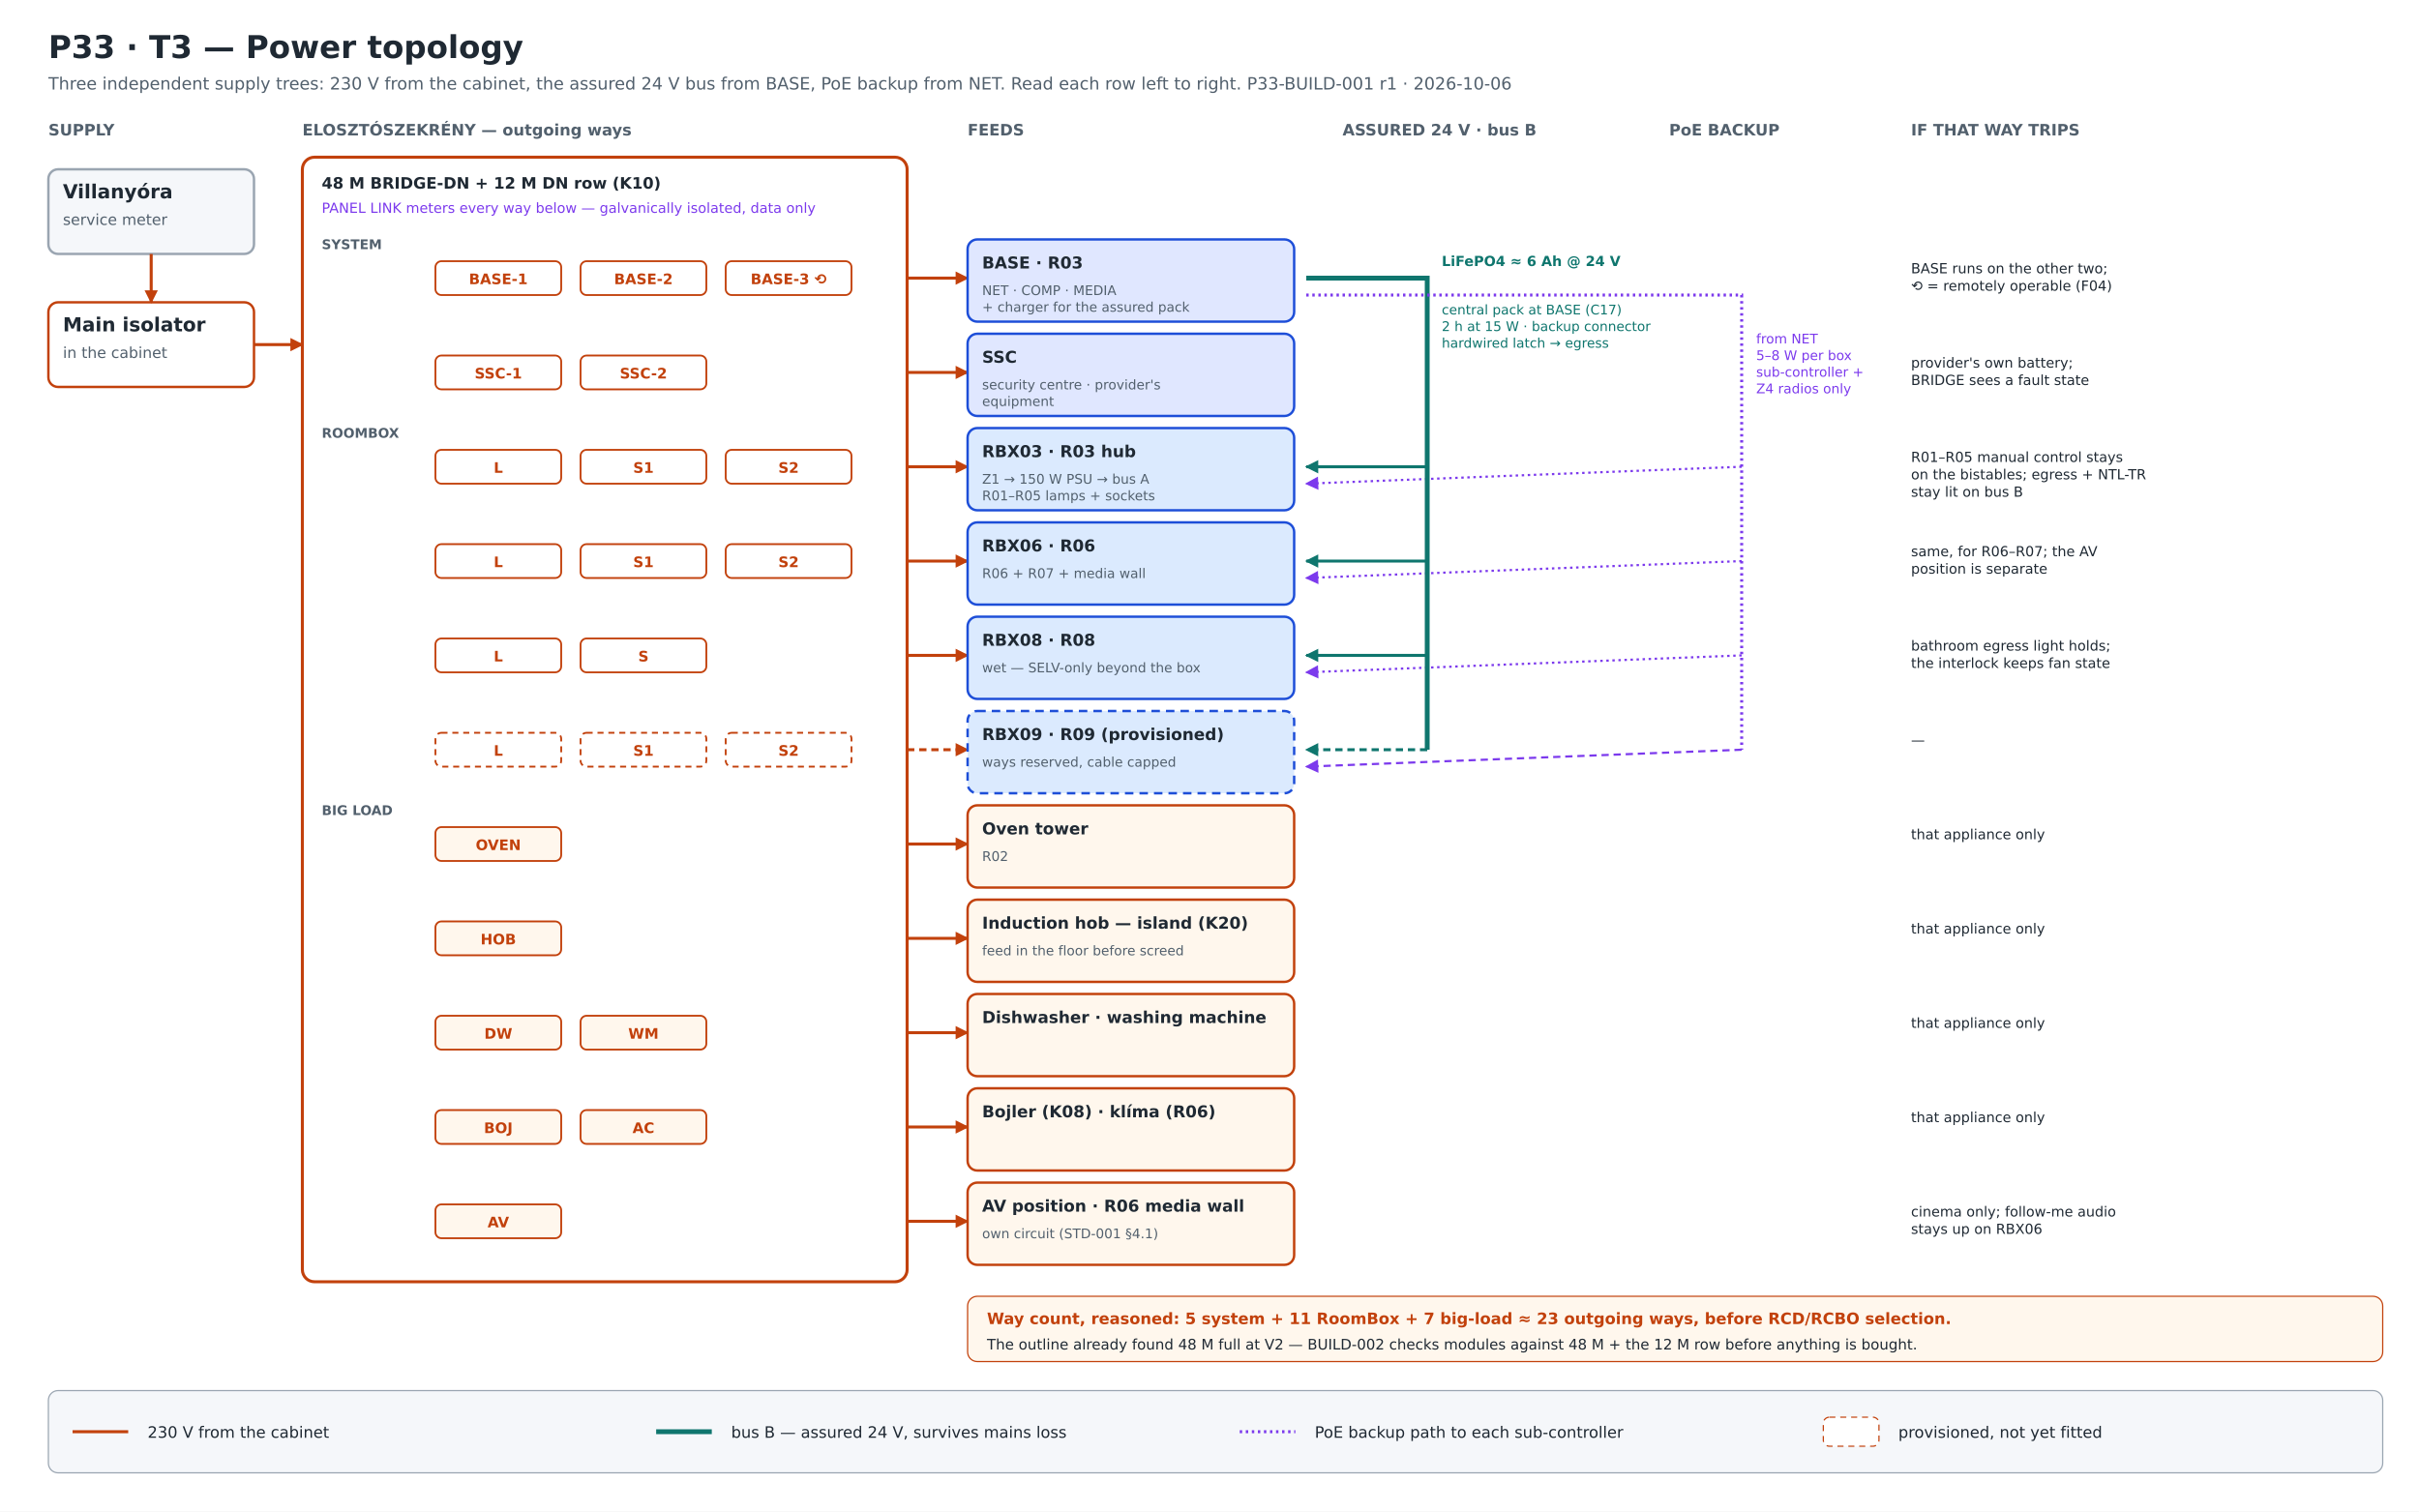
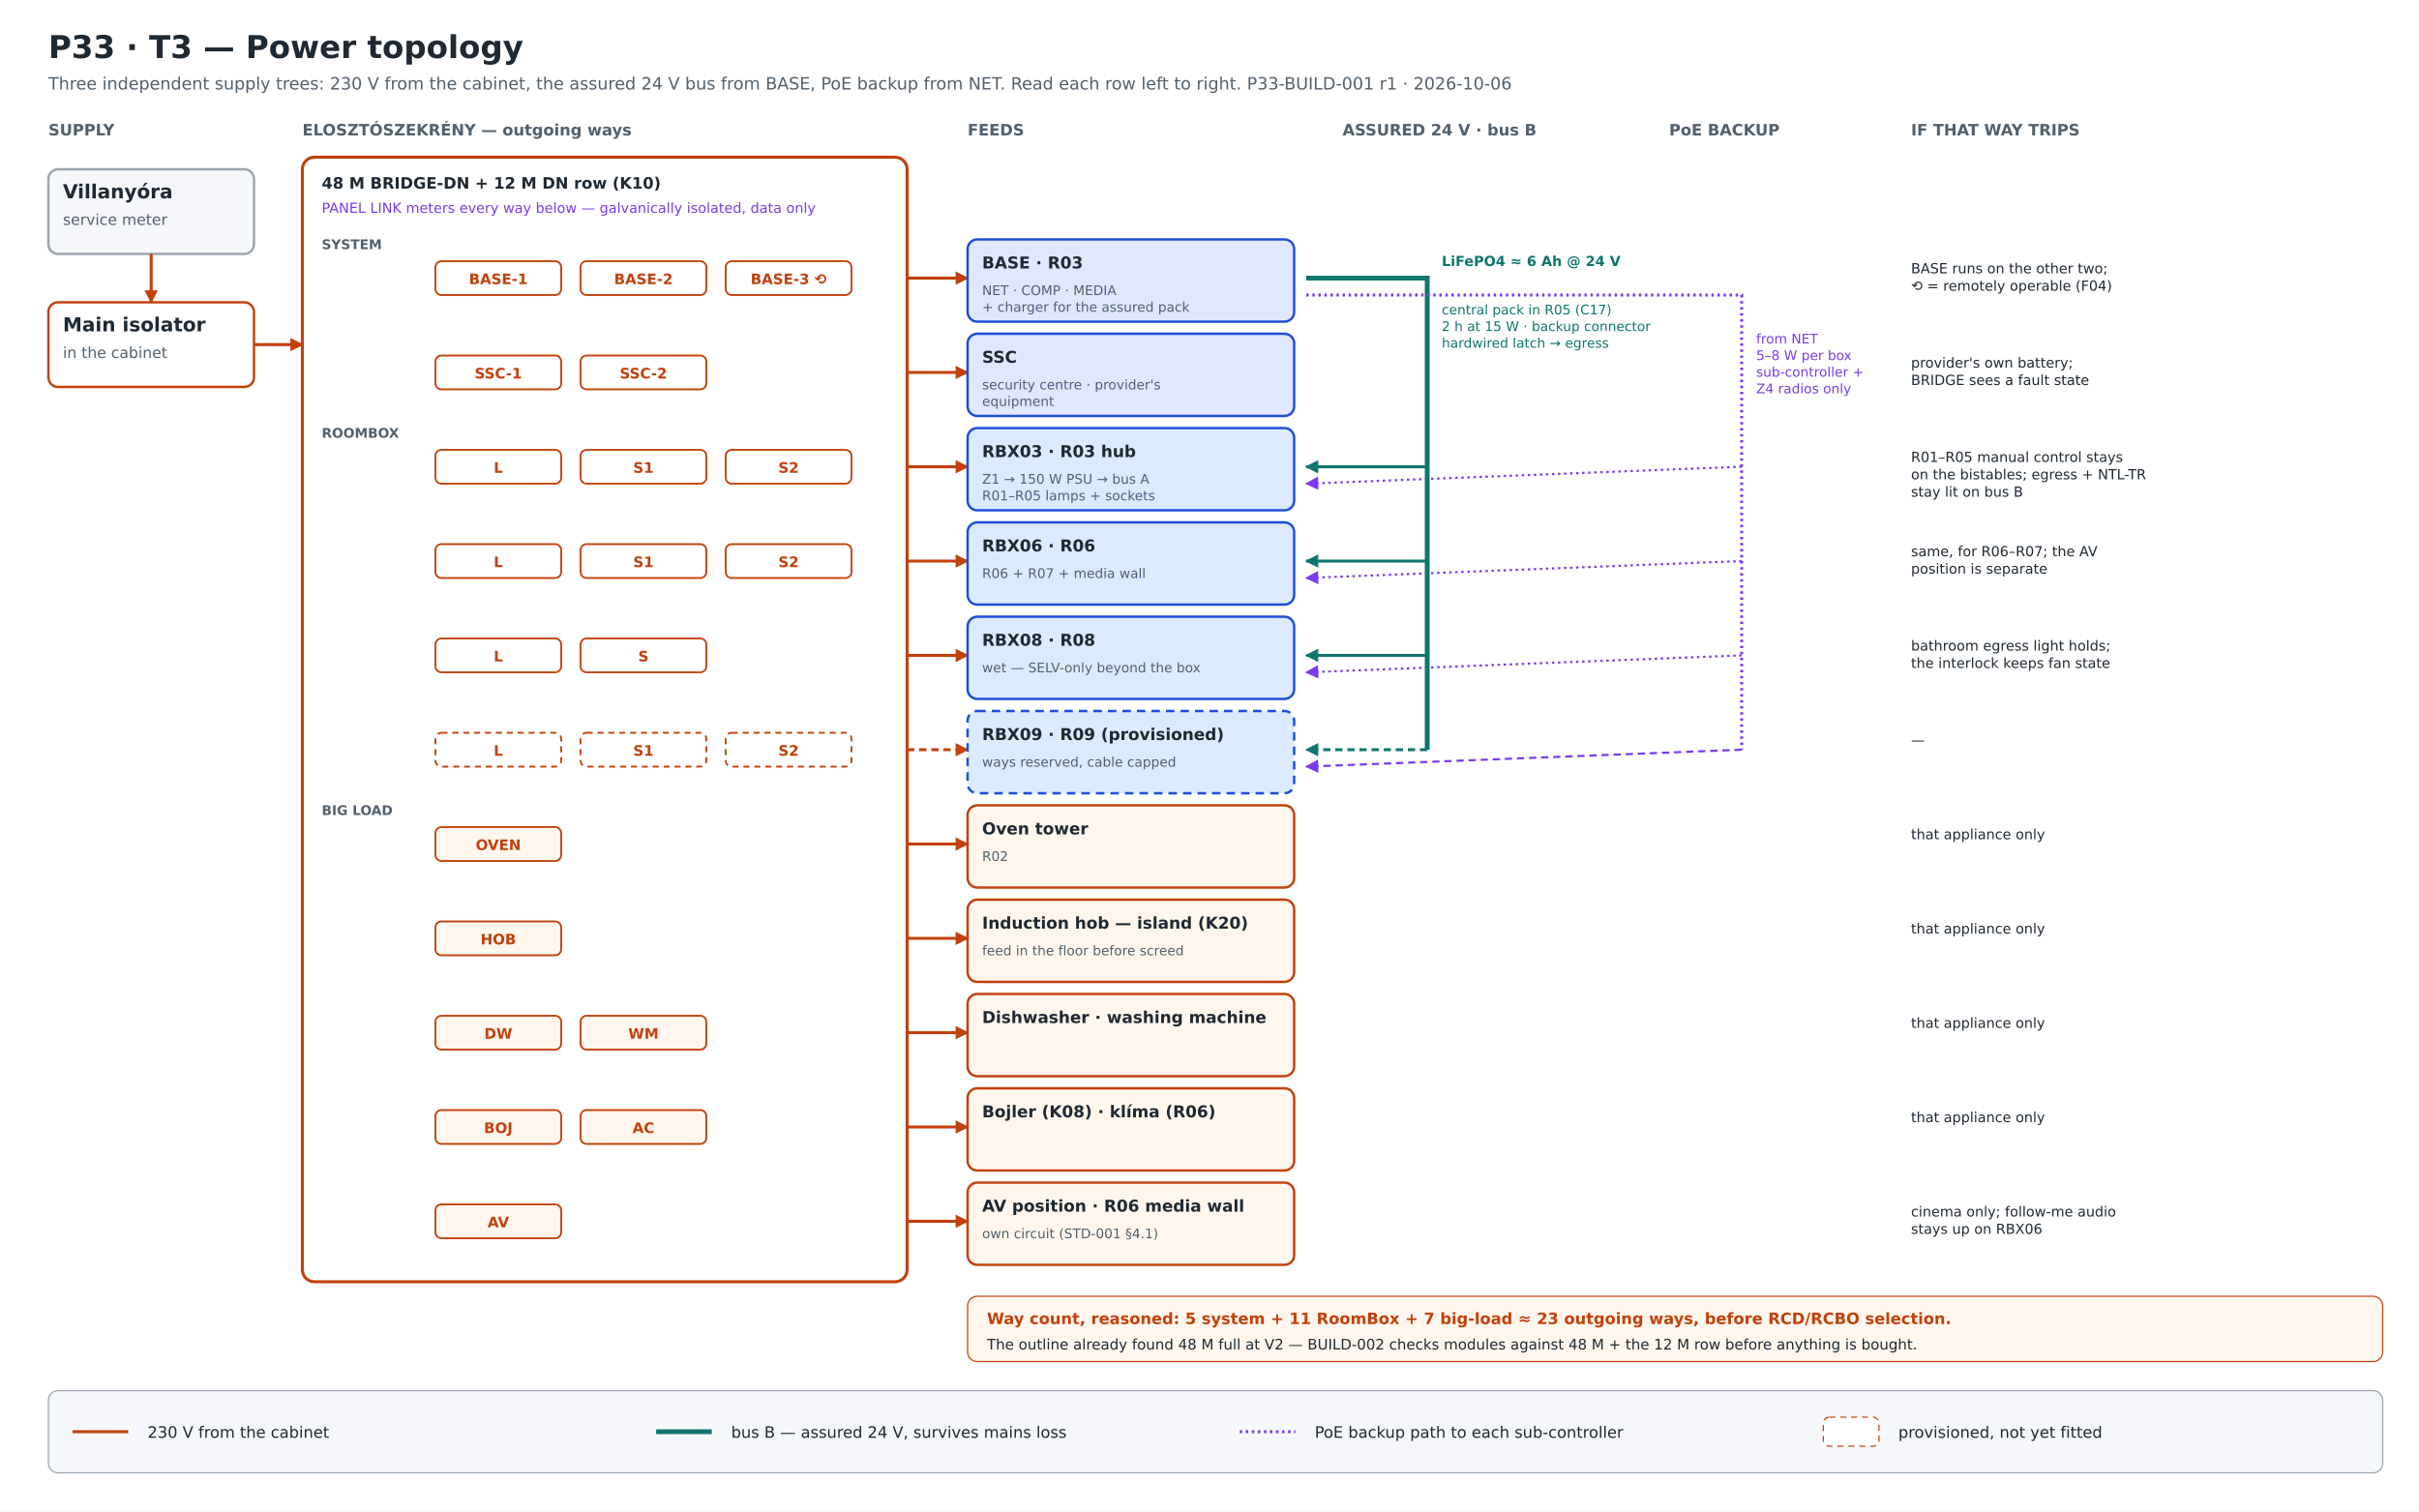
<svg xmlns="http://www.w3.org/2000/svg" viewBox="0 0 2000 1250" width="2000" height="1250" font-family="Segoe UI, DejaVu Sans, Arial, sans-serif">
  <rect width="2000" height="1250" fill="#fff" />
  <text x="40" y="48" font-size="26" font-weight="700" fill="#1f2933" text-anchor="start">
    <tspan x="40" dy="0">P33 · T3 — Power topology</tspan>
  </text>
  <text x="40" y="74" font-size="14" font-weight="400" fill="#52606d" text-anchor="start">
    <tspan x="40" dy="0">Three independent supply trees: 230 V from the cabinet, the assured 24 V bus from BASE, PoE backup from NET. Read each row left to right.   P33-BUILD-001 r1 · 2026-10-06</tspan>
  </text>
  <defs>
    <marker id="ac2410c" viewBox="0 0 10 10" refX="9" refY="5" markerUnits="userSpaceOnUse" markerWidth="11" markerHeight="11" orient="auto">
      <path d="M0,0 L10,5 L0,10 z" fill="#c2410c" />
    </marker>
    <marker id="a0f766e" viewBox="0 0 10 10" refX="9" refY="5" markerUnits="userSpaceOnUse" markerWidth="11" markerHeight="11" orient="auto">
      <path d="M0,0 L10,5 L0,10 z" fill="#0f766e" />
    </marker>
    <marker id="a7c3aed" viewBox="0 0 10 10" refX="9" refY="5" markerUnits="userSpaceOnUse" markerWidth="11" markerHeight="11" orient="auto">
      <path d="M0,0 L10,5 L0,10 z" fill="#7c3aed" />
    </marker>
  </defs>
  <text x="40" y="112" font-size="13" font-weight="700" fill="#52606d" text-anchor="start">
    <tspan x="40" dy="0">SUPPLY</tspan>
  </text>
  <text x="250" y="112" font-size="13" font-weight="700" fill="#52606d" text-anchor="start">
    <tspan x="250" dy="0">ELOSZTÓSZEKRÉNY — outgoing ways</tspan>
  </text>
  <text x="800" y="112" font-size="13" font-weight="700" fill="#52606d" text-anchor="start">
    <tspan x="800" dy="0">FEEDS</tspan>
  </text>
  <text x="1110" y="112" font-size="13" font-weight="700" fill="#52606d" text-anchor="start">
    <tspan x="1110" dy="0">ASSURED 24 V · bus B</tspan>
  </text>
  <text x="1380" y="112" font-size="13" font-weight="700" fill="#52606d" text-anchor="start">
    <tspan x="1380" dy="0">PoE BACKUP</tspan>
  </text>
  <text x="1580" y="112" font-size="13" font-weight="700" fill="#52606d" text-anchor="start">
    <tspan x="1580" dy="0">IF THAT WAY TRIPS</tspan>
  </text>
  <rect x="40" y="140" width="170" height="70" rx="8" fill="#f5f7fa" stroke="#9aa5b1" stroke-width="2" />
  <text x="52" y="164" font-size="16" font-weight="700" fill="#1f2933" text-anchor="start">
    <tspan x="52" dy="0">Villanyóra</tspan>
  </text>
  <text x="52" y="186" font-size="12.5" font-weight="400" fill="#52606d" text-anchor="start">
    <tspan x="52" dy="0">service meter</tspan>
  </text>
  <rect x="40" y="250" width="170" height="70" rx="8" fill="#fff" stroke="#c2410c" stroke-width="2" />
  <text x="52" y="274" font-size="16" font-weight="700" fill="#1f2933" text-anchor="start">
    <tspan x="52" dy="0">Main isolator</tspan>
  </text>
  <text x="52" y="296" font-size="12.5" font-weight="400" fill="#52606d" text-anchor="start">
    <tspan x="52" dy="0">in the cabinet</tspan>
  </text>
  <path d="M125,210 L125,250" fill="none" stroke="#c2410c" stroke-width="2.5" stroke-linejoin="round" marker-end="url(#ac2410c)" />
  <rect x="250" y="130" width="500" height="930" rx="10" fill="#fff" stroke="#c2410c" stroke-width="2.5" />
  <path d="M210,285 L250,285" fill="none" stroke="#c2410c" stroke-width="2.5" stroke-linejoin="round" marker-end="url(#ac2410c)" />
  <text x="266" y="156" font-size="13" font-weight="700" fill="#1f2933" text-anchor="start">
    <tspan x="266" dy="0">48 M BRIDGE-DN  +  12 M DN row (K10)</tspan>
  </text>
  <text x="266" y="176" font-size="11.5" font-weight="400" fill="#7c3aed" text-anchor="start">
    <tspan x="266" dy="0">PANEL LINK meters every way below — galvanically isolated, data only</tspan>
  </text>
  <text x="266" y="206" font-size="11" font-weight="700" fill="#52606d" text-anchor="start">
    <tspan x="266" dy="0">SYSTEM</tspan>
  </text>
  <rect x="360" y="216" width="104" height="28" rx="5" fill="#fff" stroke="#c2410c" stroke-width="1.5" />
  <text x="412" y="235" font-size="12" font-weight="700" fill="#c2410c" text-anchor="middle">
    <tspan x="412" dy="0">BASE-1</tspan>
  </text>
  <rect x="480" y="216" width="104" height="28" rx="5" fill="#fff" stroke="#c2410c" stroke-width="1.5" />
  <text x="532" y="235" font-size="12" font-weight="700" fill="#c2410c" text-anchor="middle">
    <tspan x="532" dy="0">BASE-2</tspan>
  </text>
  <rect x="600" y="216" width="104" height="28" rx="5" fill="#fff" stroke="#c2410c" stroke-width="1.5" />
  <text x="652" y="235" font-size="12" font-weight="700" fill="#c2410c" text-anchor="middle">
    <tspan x="652" dy="0">BASE-3 ⟲</tspan>
  </text>
  <path d="M750,230 L800,230" fill="none" stroke="#c2410c" stroke-width="2.5" stroke-linejoin="round" marker-end="url(#ac2410c)" />
  <rect x="800" y="198" width="270" height="68" rx="8" fill="#e0e7ff" stroke="#1d4ed8" stroke-width="2" />
  <text x="812" y="222" font-size="13.5" font-weight="700" fill="#1f2933" text-anchor="start">
    <tspan x="812" dy="0">BASE · R03</tspan>
  </text>
  <text x="812" y="244" font-size="11" font-weight="400" fill="#52606d" text-anchor="start">
    <tspan x="812" dy="0">NET · COMP · MEDIA</tspan>
    <tspan x="812" dy="13.75">+ charger for the assured pack</tspan>
  </text>
  <text x="1580" y="226" font-size="11.5" font-weight="400" fill="#1f2933" text-anchor="start">
    <tspan x="1580" dy="0">BASE runs on the other two;</tspan>
    <tspan x="1580" dy="14.375">⟲ = remotely operable (F04)</tspan>
  </text>
  <rect x="360" y="294" width="104" height="28" rx="5" fill="#fff" stroke="#c2410c" stroke-width="1.5" />
  <text x="412" y="313" font-size="12" font-weight="700" fill="#c2410c" text-anchor="middle">
    <tspan x="412" dy="0">SSC-1</tspan>
  </text>
  <rect x="480" y="294" width="104" height="28" rx="5" fill="#fff" stroke="#c2410c" stroke-width="1.5" />
  <text x="532" y="313" font-size="12" font-weight="700" fill="#c2410c" text-anchor="middle">
    <tspan x="532" dy="0">SSC-2</tspan>
  </text>
  <path d="M750,308 L800,308" fill="none" stroke="#c2410c" stroke-width="2.5" stroke-linejoin="round" marker-end="url(#ac2410c)" />
  <rect x="800" y="276" width="270" height="68" rx="8" fill="#e0e7ff" stroke="#1d4ed8" stroke-width="2" />
  <text x="812" y="300" font-size="13.5" font-weight="700" fill="#1f2933" text-anchor="start">
    <tspan x="812" dy="0">SSC</tspan>
  </text>
  <text x="812" y="322" font-size="11" font-weight="400" fill="#52606d" text-anchor="start">
    <tspan x="812" dy="0">security centre · provider's</tspan>
    <tspan x="812" dy="13.75">equipment</tspan>
  </text>
  <text x="1580" y="304" font-size="11.5" font-weight="400" fill="#1f2933" text-anchor="start">
    <tspan x="1580" dy="0">provider's own battery;</tspan>
    <tspan x="1580" dy="14.375">BRIDGE sees a fault state</tspan>
  </text>
  <text x="266" y="362" font-size="11" font-weight="700" fill="#52606d" text-anchor="start">
    <tspan x="266" dy="0">ROOMBOX</tspan>
  </text>
  <rect x="360" y="372" width="104" height="28" rx="5" fill="#fff" stroke="#c2410c" stroke-width="1.5" />
  <text x="412" y="391" font-size="12" font-weight="700" fill="#c2410c" text-anchor="middle">
    <tspan x="412" dy="0">L</tspan>
  </text>
  <rect x="480" y="372" width="104" height="28" rx="5" fill="#fff" stroke="#c2410c" stroke-width="1.5" />
  <text x="532" y="391" font-size="12" font-weight="700" fill="#c2410c" text-anchor="middle">
    <tspan x="532" dy="0">S1</tspan>
  </text>
  <rect x="600" y="372" width="104" height="28" rx="5" fill="#fff" stroke="#c2410c" stroke-width="1.5" />
  <text x="652" y="391" font-size="12" font-weight="700" fill="#c2410c" text-anchor="middle">
    <tspan x="652" dy="0">S2</tspan>
  </text>
  <path d="M750,386 L800,386" fill="none" stroke="#c2410c" stroke-width="2.5" stroke-linejoin="round" marker-end="url(#ac2410c)" />
  <rect x="800" y="354" width="270" height="68" rx="8" fill="#dbeafe" stroke="#1d4ed8" stroke-width="2" />
  <text x="812" y="378" font-size="13.5" font-weight="700" fill="#1f2933" text-anchor="start">
    <tspan x="812" dy="0">RBX03 · R03 hub</tspan>
  </text>
  <text x="812" y="400" font-size="11" font-weight="400" fill="#52606d" text-anchor="start">
    <tspan x="812" dy="0">Z1 → 150 W PSU → bus A</tspan>
    <tspan x="812" dy="13.75">R01–R05 lamps + sockets</tspan>
  </text>
  <path d="M1180,386 L1080,386" fill="none" stroke="#0f766e" stroke-width="2.5" stroke-linejoin="round" marker-end="url(#a0f766e)" />
  <path d="M1440,386 L1080,400" fill="none" stroke="#7c3aed" stroke-width="1.8" stroke-linejoin="round" stroke-dasharray="2 3" marker-end="url(#a7c3aed)" />
  <text x="1580" y="382" font-size="11.5" font-weight="400" fill="#1f2933" text-anchor="start">
    <tspan x="1580" dy="0">R01–R05 manual control stays</tspan>
    <tspan x="1580" dy="14.375">on the bistables; egress + NTL-TR</tspan>
    <tspan x="1580" dy="14.375">stay lit on bus B</tspan>
  </text>
  <rect x="360" y="450" width="104" height="28" rx="5" fill="#fff" stroke="#c2410c" stroke-width="1.5" />
  <text x="412" y="469" font-size="12" font-weight="700" fill="#c2410c" text-anchor="middle">
    <tspan x="412" dy="0">L</tspan>
  </text>
  <rect x="480" y="450" width="104" height="28" rx="5" fill="#fff" stroke="#c2410c" stroke-width="1.5" />
  <text x="532" y="469" font-size="12" font-weight="700" fill="#c2410c" text-anchor="middle">
    <tspan x="532" dy="0">S1</tspan>
  </text>
  <rect x="600" y="450" width="104" height="28" rx="5" fill="#fff" stroke="#c2410c" stroke-width="1.5" />
  <text x="652" y="469" font-size="12" font-weight="700" fill="#c2410c" text-anchor="middle">
    <tspan x="652" dy="0">S2</tspan>
  </text>
  <path d="M750,464 L800,464" fill="none" stroke="#c2410c" stroke-width="2.5" stroke-linejoin="round" marker-end="url(#ac2410c)" />
  <rect x="800" y="432" width="270" height="68" rx="8" fill="#dbeafe" stroke="#1d4ed8" stroke-width="2" />
  <text x="812" y="456" font-size="13.5" font-weight="700" fill="#1f2933" text-anchor="start">
    <tspan x="812" dy="0">RBX06 · R06</tspan>
  </text>
  <text x="812" y="478" font-size="11" font-weight="400" fill="#52606d" text-anchor="start">
    <tspan x="812" dy="0">R06 + R07 + media wall</tspan>
  </text>
  <path d="M1180,464 L1080,464" fill="none" stroke="#0f766e" stroke-width="2.5" stroke-linejoin="round" marker-end="url(#a0f766e)" />
  <path d="M1440,464 L1080,478" fill="none" stroke="#7c3aed" stroke-width="1.8" stroke-linejoin="round" stroke-dasharray="2 3" marker-end="url(#a7c3aed)" />
  <text x="1580" y="460" font-size="11.5" font-weight="400" fill="#1f2933" text-anchor="start">
    <tspan x="1580" dy="0">same, for R06–R07; the AV</tspan>
    <tspan x="1580" dy="14.375">position is separate</tspan>
  </text>
  <rect x="360" y="528" width="104" height="28" rx="5" fill="#fff" stroke="#c2410c" stroke-width="1.5" />
  <text x="412" y="547" font-size="12" font-weight="700" fill="#c2410c" text-anchor="middle">
    <tspan x="412" dy="0">L</tspan>
  </text>
  <rect x="480" y="528" width="104" height="28" rx="5" fill="#fff" stroke="#c2410c" stroke-width="1.5" />
  <text x="532" y="547" font-size="12" font-weight="700" fill="#c2410c" text-anchor="middle">
    <tspan x="532" dy="0">S</tspan>
  </text>
  <path d="M750,542 L800,542" fill="none" stroke="#c2410c" stroke-width="2.5" stroke-linejoin="round" marker-end="url(#ac2410c)" />
  <rect x="800" y="510" width="270" height="68" rx="8" fill="#dbeafe" stroke="#1d4ed8" stroke-width="2" />
  <text x="812" y="534" font-size="13.5" font-weight="700" fill="#1f2933" text-anchor="start">
    <tspan x="812" dy="0">RBX08 · R08</tspan>
  </text>
  <text x="812" y="556" font-size="11" font-weight="400" fill="#52606d" text-anchor="start">
    <tspan x="812" dy="0">wet — SELV-only beyond the box</tspan>
  </text>
  <path d="M1180,542 L1080,542" fill="none" stroke="#0f766e" stroke-width="2.5" stroke-linejoin="round" marker-end="url(#a0f766e)" />
  <path d="M1440,542 L1080,556" fill="none" stroke="#7c3aed" stroke-width="1.8" stroke-linejoin="round" stroke-dasharray="2 3" marker-end="url(#a7c3aed)" />
  <text x="1580" y="538" font-size="11.5" font-weight="400" fill="#1f2933" text-anchor="start">
    <tspan x="1580" dy="0">bathroom egress light holds;</tspan>
    <tspan x="1580" dy="14.375">the interlock keeps fan state</tspan>
  </text>
  <rect x="360" y="606" width="104" height="28" rx="5" fill="#fff" stroke="#c2410c" stroke-width="1.5" stroke-dasharray="5 4" />
  <text x="412" y="625" font-size="12" font-weight="700" fill="#c2410c" text-anchor="middle">
    <tspan x="412" dy="0">L</tspan>
  </text>
  <rect x="480" y="606" width="104" height="28" rx="5" fill="#fff" stroke="#c2410c" stroke-width="1.5" stroke-dasharray="5 4" />
  <text x="532" y="625" font-size="12" font-weight="700" fill="#c2410c" text-anchor="middle">
    <tspan x="532" dy="0">S1</tspan>
  </text>
  <rect x="600" y="606" width="104" height="28" rx="5" fill="#fff" stroke="#c2410c" stroke-width="1.5" stroke-dasharray="5 4" />
  <text x="652" y="625" font-size="12" font-weight="700" fill="#c2410c" text-anchor="middle">
    <tspan x="652" dy="0">S2</tspan>
  </text>
  <path d="M750,620 L800,620" fill="none" stroke="#c2410c" stroke-width="2.5" stroke-linejoin="round" stroke-dasharray="6 4" marker-end="url(#ac2410c)" />
  <rect x="800" y="588" width="270" height="68" rx="8" fill="#dbeafe" stroke="#1d4ed8" stroke-width="2" stroke-dasharray="7 5" />
  <text x="812" y="612" font-size="13.5" font-weight="700" fill="#1f2933" text-anchor="start">
    <tspan x="812" dy="0">RBX09 · R09 (provisioned)</tspan>
  </text>
  <text x="812" y="634" font-size="11" font-weight="400" fill="#52606d" text-anchor="start">
    <tspan x="812" dy="0">ways reserved, cable capped</tspan>
  </text>
  <path d="M1180,620 L1080,620" fill="none" stroke="#0f766e" stroke-width="2.5" stroke-linejoin="round" stroke-dasharray="6 4" marker-end="url(#a0f766e)" />
  <path d="M1440,620 L1080,634" fill="none" stroke="#7c3aed" stroke-width="1.8" stroke-linejoin="round" stroke-dasharray="6 4" marker-end="url(#a7c3aed)" />
  <text x="1580" y="616" font-size="11.5" font-weight="400" fill="#1f2933" text-anchor="start">
    <tspan x="1580" dy="0">—</tspan>
  </text>
  <text x="266" y="674" font-size="11" font-weight="700" fill="#52606d" text-anchor="start">
    <tspan x="266" dy="0">BIG LOAD</tspan>
  </text>
  <rect x="360" y="684" width="104" height="28" rx="5" fill="#fff7ed" stroke="#c2410c" stroke-width="1.5" />
  <text x="412" y="703" font-size="12" font-weight="700" fill="#c2410c" text-anchor="middle">
    <tspan x="412" dy="0">OVEN</tspan>
  </text>
  <path d="M750,698 L800,698" fill="none" stroke="#c2410c" stroke-width="2.5" stroke-linejoin="round" marker-end="url(#ac2410c)" />
  <rect x="800" y="666" width="270" height="68" rx="8" fill="#fff7ed" stroke="#c2410c" stroke-width="2" />
  <text x="812" y="690" font-size="13.5" font-weight="700" fill="#1f2933" text-anchor="start">
    <tspan x="812" dy="0">Oven tower</tspan>
  </text>
  <text x="812" y="712" font-size="11" font-weight="400" fill="#52606d" text-anchor="start">
    <tspan x="812" dy="0">R02</tspan>
  </text>
  <text x="1580" y="694" font-size="11.5" font-weight="400" fill="#1f2933" text-anchor="start">
    <tspan x="1580" dy="0">that appliance only</tspan>
  </text>
  <rect x="360" y="762" width="104" height="28" rx="5" fill="#fff7ed" stroke="#c2410c" stroke-width="1.5" />
  <text x="412" y="781" font-size="12" font-weight="700" fill="#c2410c" text-anchor="middle">
    <tspan x="412" dy="0">HOB</tspan>
  </text>
  <path d="M750,776 L800,776" fill="none" stroke="#c2410c" stroke-width="2.5" stroke-linejoin="round" marker-end="url(#ac2410c)" />
  <rect x="800" y="744" width="270" height="68" rx="8" fill="#fff7ed" stroke="#c2410c" stroke-width="2" />
  <text x="812" y="768" font-size="13.5" font-weight="700" fill="#1f2933" text-anchor="start">
    <tspan x="812" dy="0">Induction hob — island (K20)</tspan>
  </text>
  <text x="812" y="790" font-size="11" font-weight="400" fill="#52606d" text-anchor="start">
    <tspan x="812" dy="0">feed in the floor before screed</tspan>
  </text>
  <text x="1580" y="772" font-size="11.5" font-weight="400" fill="#1f2933" text-anchor="start">
    <tspan x="1580" dy="0">that appliance only</tspan>
  </text>
  <rect x="360" y="840" width="104" height="28" rx="5" fill="#fff7ed" stroke="#c2410c" stroke-width="1.5" />
  <text x="412" y="859" font-size="12" font-weight="700" fill="#c2410c" text-anchor="middle">
    <tspan x="412" dy="0">DW</tspan>
  </text>
  <rect x="480" y="840" width="104" height="28" rx="5" fill="#fff7ed" stroke="#c2410c" stroke-width="1.5" />
  <text x="532" y="859" font-size="12" font-weight="700" fill="#c2410c" text-anchor="middle">
    <tspan x="532" dy="0">WM</tspan>
  </text>
  <path d="M750,854 L800,854" fill="none" stroke="#c2410c" stroke-width="2.5" stroke-linejoin="round" marker-end="url(#ac2410c)" />
  <rect x="800" y="822" width="270" height="68" rx="8" fill="#fff7ed" stroke="#c2410c" stroke-width="2" />
  <text x="812" y="846" font-size="13.5" font-weight="700" fill="#1f2933" text-anchor="start">
    <tspan x="812" dy="0">Dishwasher · washing machine</tspan>
  </text>
  <text x="1580" y="850" font-size="11.5" font-weight="400" fill="#1f2933" text-anchor="start">
    <tspan x="1580" dy="0">that appliance only</tspan>
  </text>
  <rect x="360" y="918" width="104" height="28" rx="5" fill="#fff7ed" stroke="#c2410c" stroke-width="1.5" />
  <text x="412" y="937" font-size="12" font-weight="700" fill="#c2410c" text-anchor="middle">
    <tspan x="412" dy="0">BOJ</tspan>
  </text>
  <rect x="480" y="918" width="104" height="28" rx="5" fill="#fff7ed" stroke="#c2410c" stroke-width="1.5" />
  <text x="532" y="937" font-size="12" font-weight="700" fill="#c2410c" text-anchor="middle">
    <tspan x="532" dy="0">AC</tspan>
  </text>
  <path d="M750,932 L800,932" fill="none" stroke="#c2410c" stroke-width="2.5" stroke-linejoin="round" marker-end="url(#ac2410c)" />
  <rect x="800" y="900" width="270" height="68" rx="8" fill="#fff7ed" stroke="#c2410c" stroke-width="2" />
  <text x="812" y="924" font-size="13.5" font-weight="700" fill="#1f2933" text-anchor="start">
    <tspan x="812" dy="0">Bojler (K08) · klíma (R06)</tspan>
  </text>
  <text x="1580" y="928" font-size="11.5" font-weight="400" fill="#1f2933" text-anchor="start">
    <tspan x="1580" dy="0">that appliance only</tspan>
  </text>
  <rect x="360" y="996" width="104" height="28" rx="5" fill="#fff7ed" stroke="#c2410c" stroke-width="1.5" />
  <text x="412" y="1015" font-size="12" font-weight="700" fill="#c2410c" text-anchor="middle">
    <tspan x="412" dy="0">AV</tspan>
  </text>
  <path d="M750,1010 L800,1010" fill="none" stroke="#c2410c" stroke-width="2.5" stroke-linejoin="round" marker-end="url(#ac2410c)" />
  <rect x="800" y="978" width="270" height="68" rx="8" fill="#fff7ed" stroke="#c2410c" stroke-width="2" />
  <text x="812" y="1002" font-size="13.5" font-weight="700" fill="#1f2933" text-anchor="start">
    <tspan x="812" dy="0">AV position · R06 media wall</tspan>
  </text>
  <text x="812" y="1024" font-size="11" font-weight="400" fill="#52606d" text-anchor="start">
    <tspan x="812" dy="0">own circuit (STD-001 §4.1)</tspan>
  </text>
  <text x="1580" y="1006" font-size="11.5" font-weight="400" fill="#1f2933" text-anchor="start">
    <tspan x="1580" dy="0">cinema only; follow-me audio</tspan>
    <tspan x="1580" dy="14.375">stays up on RBX06</tspan>
  </text>
  <path d="M1080,230 L1180,230 L1180,620" fill="none" stroke="#0f766e" stroke-width="4" />
  <text x="1192" y="220" font-size="11.5" font-weight="700" fill="#0f766e" text-anchor="start">
    <tspan x="1192" dy="0">LiFePO4 ≈ 6 Ah @ 24 V</tspan>
  </text>
  <text x="1192" y="260" font-size="11" font-weight="400" fill="#0f766e" text-anchor="start">
-     <tspan x="1192" dy="0">central pack at BASE (C17)</tspan>
+     <tspan x="1192" dy="0">central pack in R05 (C17)</tspan>
    <tspan x="1192" dy="13.75">2 h at 15 W · backup connector</tspan>
    <tspan x="1192" dy="13.75">hardwired latch → egress</tspan>
  </text>
  <path d="M1080,244 L1440,244 L1440,620" fill="none" stroke="#7c3aed" stroke-width="2.5" stroke-dasharray="2 3" />
  <text x="1452" y="284" font-size="11" font-weight="400" fill="#7c3aed" text-anchor="start">
    <tspan x="1452" dy="0">from NET</tspan>
    <tspan x="1452" dy="13.75">5–8 W per box</tspan>
    <tspan x="1452" dy="13.75">sub-controller +</tspan>
    <tspan x="1452" dy="13.75">Z4 radios only</tspan>
  </text>
  <rect x="800" y="1072" width="1170" height="54" rx="8" fill="#fff7ed" stroke="#c2410c" />
  <text x="816" y="1095" font-size="13" font-weight="700" fill="#c2410c" text-anchor="start">
    <tspan x="816" dy="0">Way count, reasoned: 5 system + 11 RoomBox + 7 big-load ≈ 23 outgoing ways, before RCD/RCBO selection.</tspan>
  </text>
  <text x="816" y="1116" font-size="12" font-weight="400" fill="#1f2933" text-anchor="start">
    <tspan x="816" dy="0">The outline already found 48 M full at V2 — BUILD-002 checks modules against 48 M + the 12 M row before anything is bought.</tspan>
  </text>
  <rect x="40" y="1150" width="1930" height="68" rx="8" fill="#f5f7fa" stroke="#9aa5b1" />
  <line x1="60" y1="1184" x2="106" y2="1184" stroke="#c2410c" stroke-width="2.5" />
  <text x="122" y="1189" font-size="13" font-weight="400" fill="#1f2933" text-anchor="start">
    <tspan x="122" dy="0">230 V from the cabinet</tspan>
  </text>
  <line x1="542.5" y1="1184" x2="588.5" y2="1184" stroke="#0f766e" stroke-width="4" />
  <text x="604.5" y="1189" font-size="13" font-weight="400" fill="#1f2933" text-anchor="start">
    <tspan x="604.5" dy="0">bus B — assured 24 V, survives mains loss</tspan>
  </text>
  <line x1="1025" y1="1184" x2="1071" y2="1184" stroke="#7c3aed" stroke-width="2.5" stroke-dasharray="2 3" />
  <text x="1087" y="1189" font-size="13" font-weight="400" fill="#1f2933" text-anchor="start">
    <tspan x="1087" dy="0">PoE backup path to each sub-controller</tspan>
  </text>
  <rect x="1507.5" y="1172" width="46" height="24" rx="5" fill="#fff" stroke="#c2410c" stroke-dasharray="5 4" />
  <text x="1569.5" y="1189" font-size="13" font-weight="400" fill="#1f2933" text-anchor="start">
    <tspan x="1569.5" dy="0">provisioned, not yet fitted</tspan>
  </text>
</svg>
